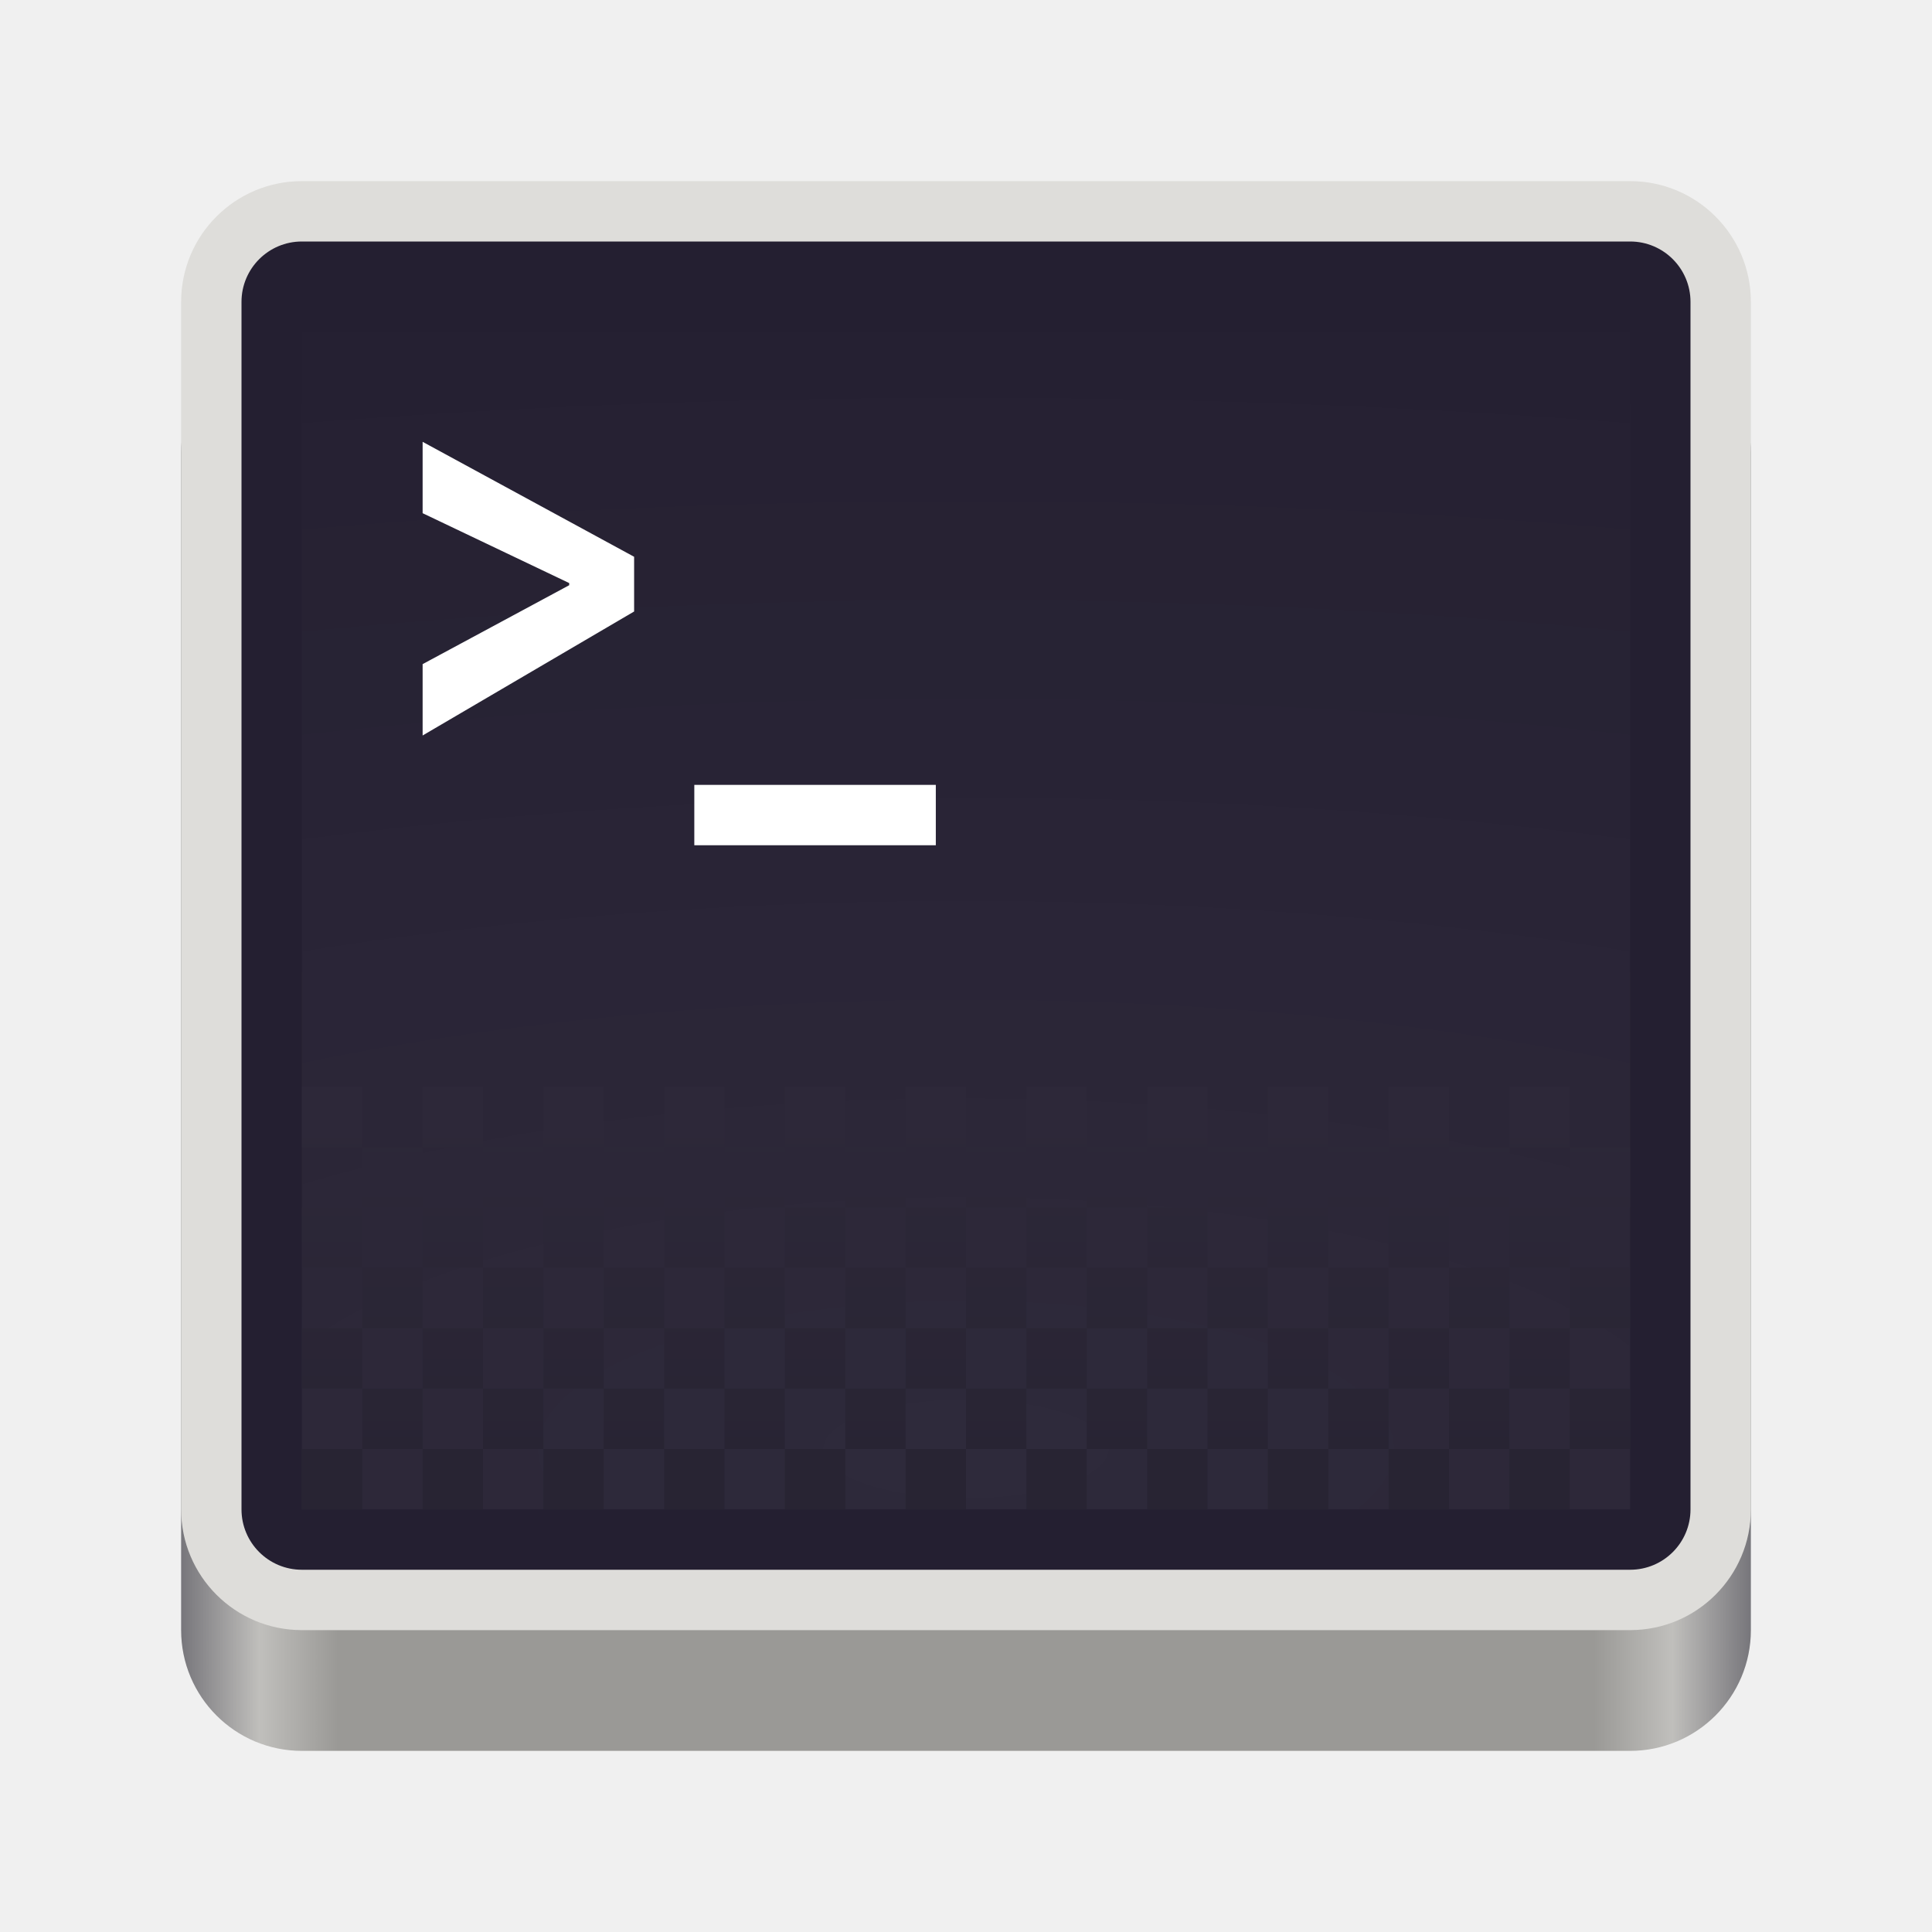
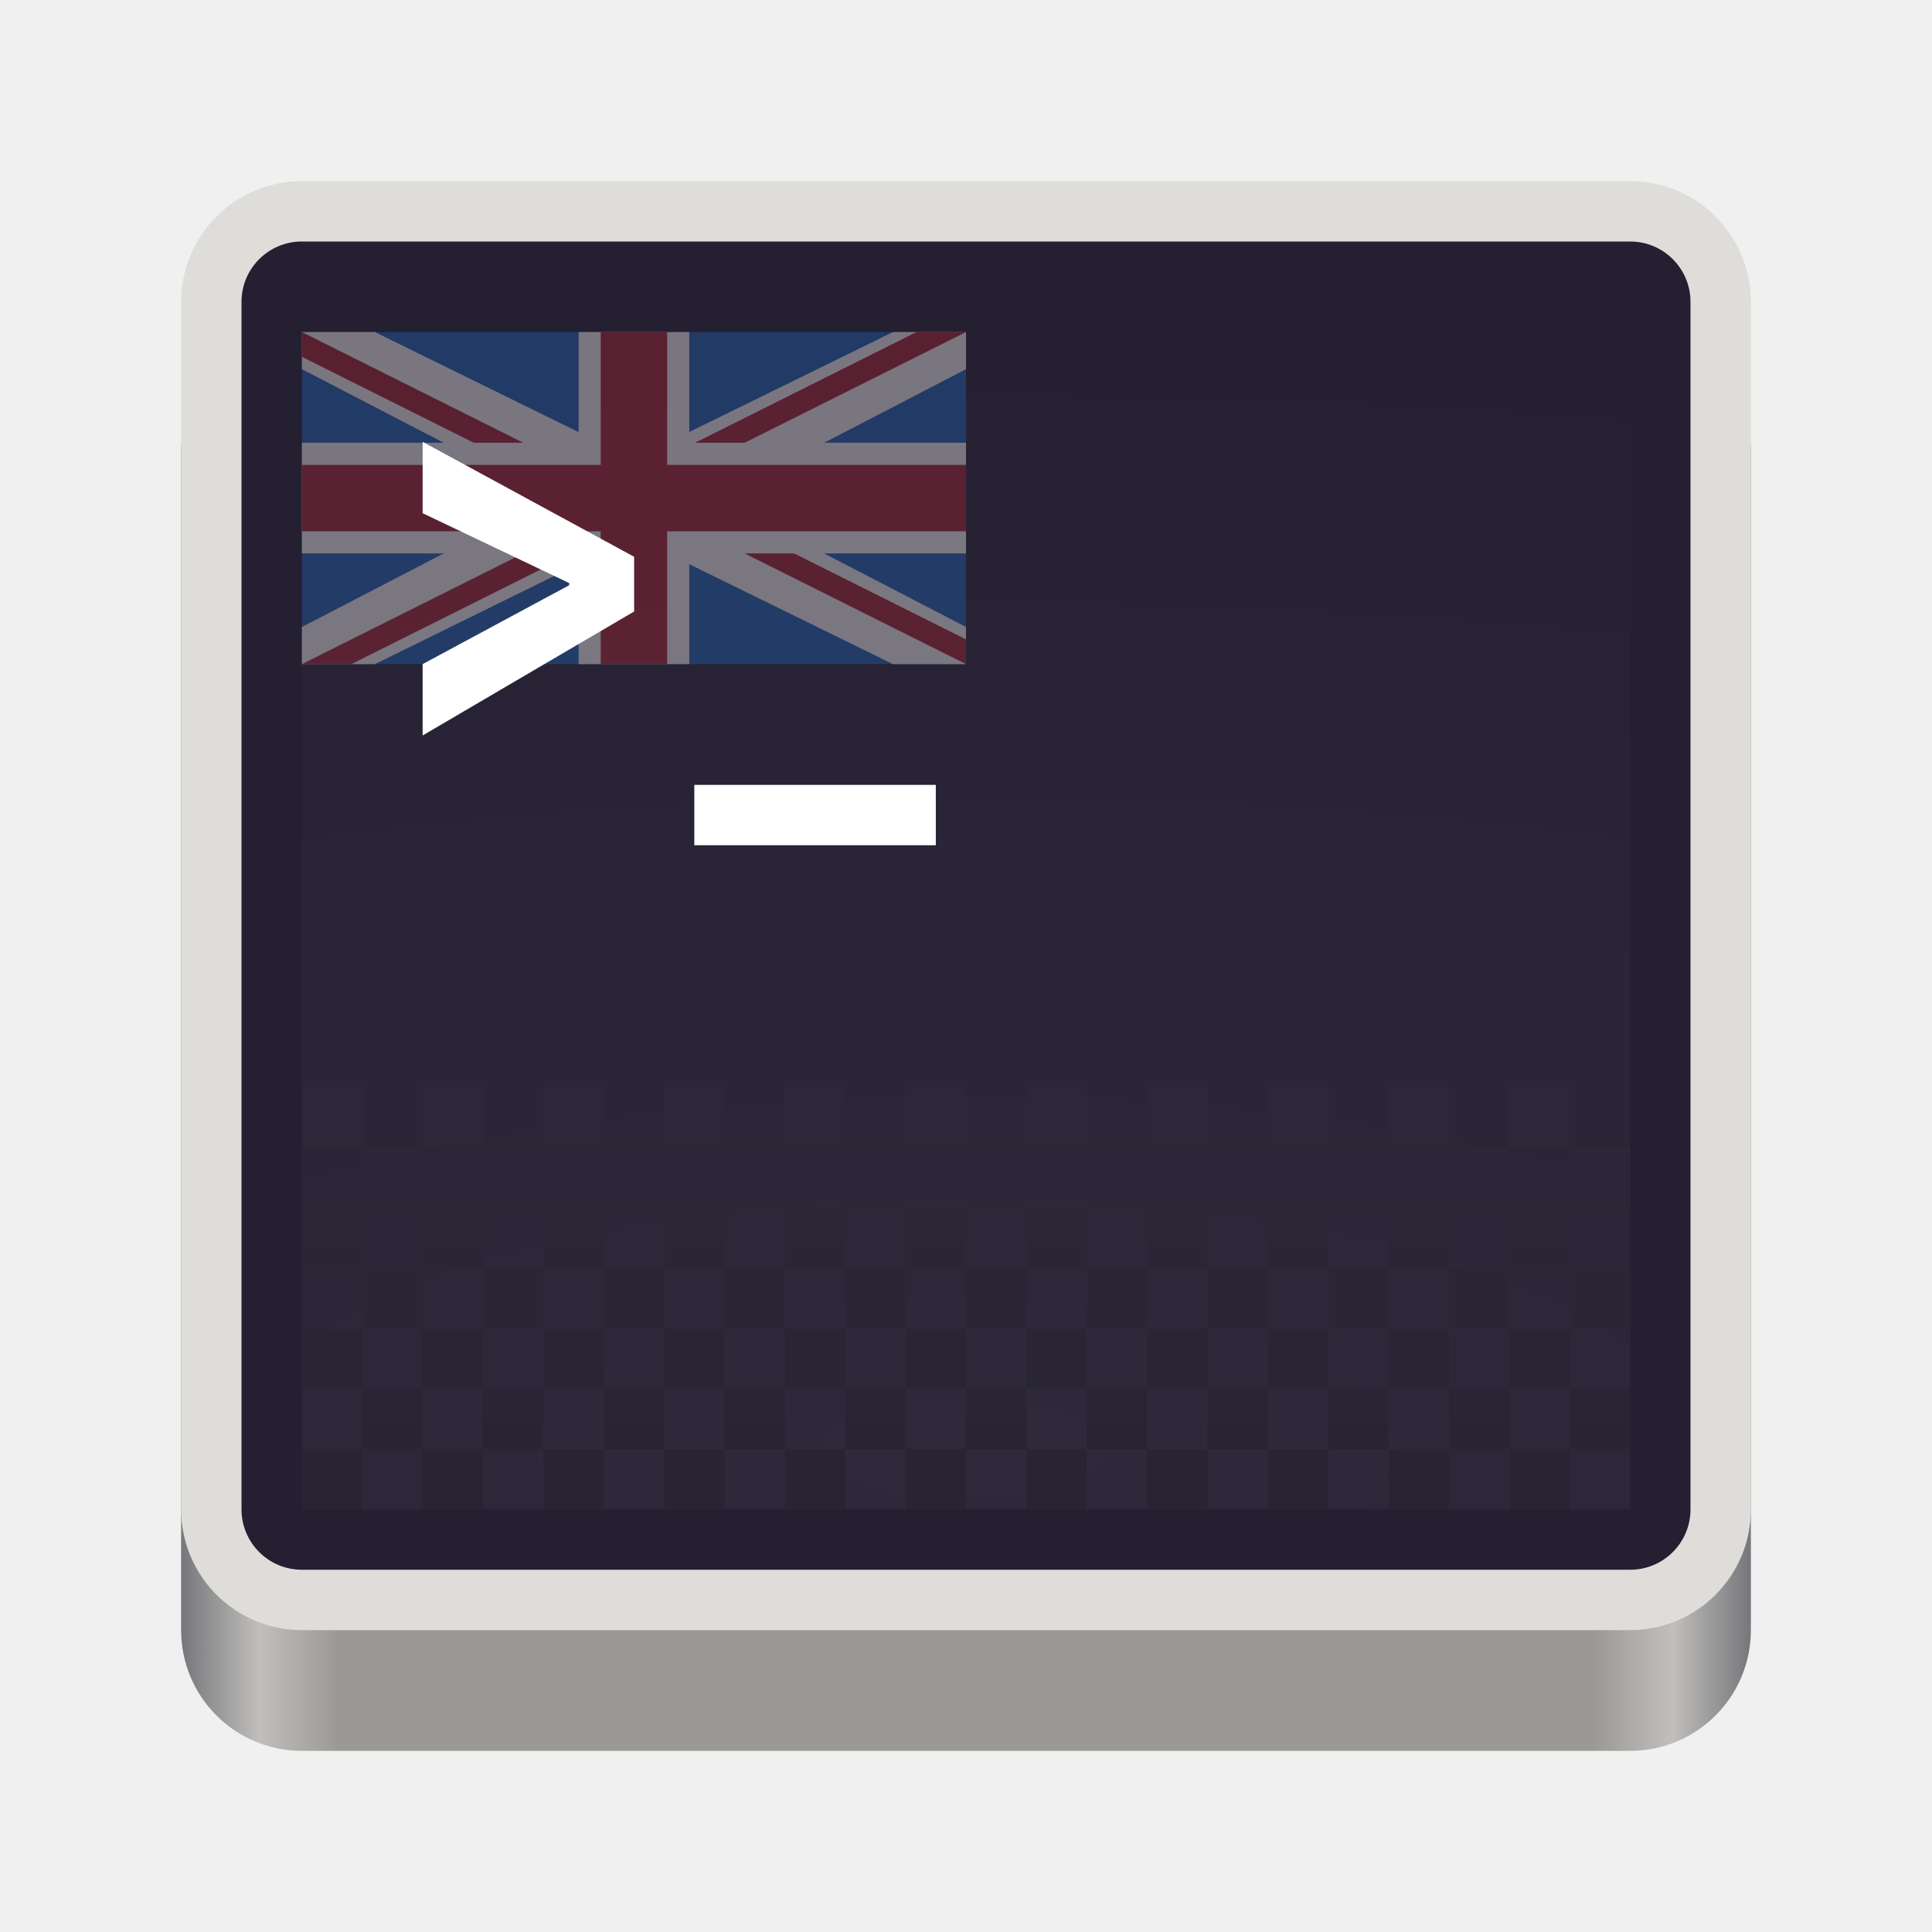
<svg xmlns="http://www.w3.org/2000/svg" xmlns:xlink="http://www.w3.org/1999/xlink" viewBox="0 0 128 128" style="display:inline;enable-background:new" version="1.0" id="svg11300" height="128" width="128">
  <defs id="defs3">
    <linearGradient id="linearGradient1948">
      <stop id="stop1944" offset="0" style="stop-color:#2d2839;stop-opacity:1;" />
      <stop id="stop1946" offset="1" style="stop-color:#282433;stop-opacity:1" />
    </linearGradient>
    <linearGradient id="linearGradient1020">
      <stop id="stop1016" offset="0" style="stop-color:#ffffff;stop-opacity:1;" />
      <stop id="stop1018" offset="1" style="stop-color:#ffffff;stop-opacity:0.094" />
    </linearGradient>
    <linearGradient id="linearGradient1001">
      <stop id="stop989" offset="0" style="stop-color:#77767b;stop-opacity:1" />
      <stop style="stop-color:#c0bfbc;stop-opacity:1" offset="0.05" id="stop991" />
      <stop id="stop993" offset="0.1" style="stop-color:#9a9996;stop-opacity:1" />
      <stop style="stop-color:#9a9996;stop-opacity:1" offset="0.9" id="stop995" />
      <stop id="stop997" offset="0.95" style="stop-color:#c0bfbc;stop-opacity:1" />
      <stop id="stop999" offset="1" style="stop-color:#77767b;stop-opacity:1" />
    </linearGradient>
    <linearGradient gradientUnits="userSpaceOnUse" y2="44" x2="464" y1="44" x1="48" id="linearGradient965" xlink:href="#linearGradient1001" />
    <radialGradient gradientUnits="userSpaceOnUse" gradientTransform="matrix(-4.727273,7.935912e-7,-3.0301491e-7,-1.636364,238.5455,49.76618)" r="44" fy="194.19" fx="64" cy="194.19" cx="64" id="radialGradient1030" xlink:href="#linearGradient1020" />
    <linearGradient gradientUnits="userSpaceOnUse" y2="269.137" x2="70.347" y1="245.395" x1="70.347" id="linearGradient1950" xlink:href="#linearGradient1948" />
+     <radialGradient gradientUnits="userSpaceOnUse" gradientTransform="matrix(-4.727273,7.935912e-7,-3.0301491e-7,-1.636364,123.5455,73.76617)" r="44" fy="194.19" fx="64" cy="194.19" cx="64" id="radialGradient1030-3" xlink:href="#linearGradient1020" />
+     <clipPath id="t">
+       <path d="m 30,15 h 30 v 15 z m 0,0 V 30 H 0 Z m 0,0 H 0 V 0 Z m 0,0 V 0 h 30 z" id="path2" />
+     </clipPath>
  </defs>
  <g transform="translate(0,-172)" style="display:inline" id="layer1">
    <g style="display:inline" id="layer9">
      <g transform="rotate(-30,420.6987,288.4192)" id="g1710" style="display:inline;enable-background:new" />
      <rect transform="matrix(0.25,0,0,0.25,0,225)" style="display:inline;opacity:1;fill:url(#linearGradient965);fill-opacity:1;stroke:none;stroke-width:1;stroke-linecap:butt;stroke-linejoin:miter;stroke-miterlimit:4;stroke-dasharray:none;stroke-dashoffset:0;stroke-opacity:1;marker:none;marker-start:none;marker-mid:none;marker-end:none;paint-order:normal;enable-background:new" id="rect953" width="416" height="376" x="48" y="-124" rx="32" ry="32" />
      <rect ry="32" rx="32" y="-164" x="48" height="384" width="416" id="rect950" style="display:inline;opacity:1;fill:#deddda;fill-opacity:1;stroke:none;stroke-width:1;stroke-linecap:butt;stroke-linejoin:miter;stroke-miterlimit:4;stroke-dasharray:none;stroke-dashoffset:0;stroke-opacity:1;marker:none;marker-start:none;marker-mid:none;marker-end:none;paint-order:normal;enable-background:new" transform="matrix(0.25,0,0,0.25,0,225)" />
      <rect transform="scale(1,-1)" ry="4" rx="4" y="-276" x="16" height="88" width="96" id="rect1004" style="display:inline;opacity:1;vector-effect:none;fill:#241f31;fill-opacity:1;stroke:none;stroke-width:0.011px;stroke-linecap:butt;stroke-linejoin:miter;stroke-miterlimit:4;stroke-dasharray:none;stroke-dashoffset:0;stroke-opacity:1;marker:none;marker-start:none;marker-mid:none;marker-end:none;paint-order:normal;enable-background:new" />
+       <g id="g884" transform="matrix(0.4399998,0,0,0.4399998,-39.39998,79.60005)" style="opacity:0.4">
+         <g transform="translate(-85.00001,-110)" id="g1024">
+           <path style="fill:#1a5fb4;fill-opacity:1;stroke-width:1.667" d="M 220,370 V 420 h 100 v -50 h -58.372 z" id="path5" />
+           <path transform="translate(85.00001,282)" id="path1029" d="m 135,88 v 5.588 L 157,105 h 20 v -1.772 L 146,88 Z m 89,0 -31,15.21 V 105 h 20 L 235,93.588 V 88 Z m -47,33 h -20 l -22,11.412 V 138 h 11 l 31,-15.245 z m 16,0 v 1.79 L 224,138 h 11 v -5.588 L 213,121 Z" style="opacity:1;fill:#f6f5f4;fill-opacity:1;stroke:none;stroke-width:1px;stroke-linecap:butt;stroke-linejoin:miter;stroke-opacity:1" />
+           <path transform="matrix(1.666667,0,0,1.666667,220,370)" style="stroke:#a51d2d;stroke-width:4;stroke-opacity:1" d="M 0,0 60,30 M 60,0 0,30" clip-path="url(#t)" id="path9" />
+           <path style="stroke:#f6f5f4;stroke-width:16.667;stroke-opacity:1" d="M 270,370 V 371.922 420 M 220,395 h 100" id="path11" />
+           <path style="stroke:#a51d2d;stroke-width:10;stroke-opacity:1" d="M 270,370 V 420 M 220,395 h 100" id="path13" />
+         </g>
+       </g>
      <rect transform="scale(-1)" style="display:inline;opacity:0.05;vector-effect:none;fill:url(#radialGradient1030);fill-opacity:1;stroke:none;stroke-width:0.011px;stroke-linecap:butt;stroke-linejoin:miter;stroke-miterlimit:4;stroke-dasharray:none;stroke-dashoffset:0;stroke-opacity:1;marker:none;marker-start:none;marker-mid:none;marker-end:none;paint-order:normal;enable-background:new" id="rect968" width="88" height="78" x="-108" y="-272" />
      <g id="g976" transform="translate(-2,-2)" style="fill:#ffffff">
        <path d="M 44.012,210.888 30,203.272 V 208 l 9.711,4.63 v 0.142 L 30,218 v 4.728 l 14.012,-8.215 z" style="font-style:normal;font-variant:normal;font-weight:bold;font-stretch:normal;font-size:medium;line-height:1.25;font-family:'Source Code Pro';-inkscape-font-specification:'Source Code Pro, Bold';font-variant-ligatures:normal;font-variant-caps:normal;font-variant-numeric:normal;font-feature-settings:normal;text-align:start;letter-spacing:0px;word-spacing:0px;writing-mode:lr-tb;text-anchor:start;fill:#ffffff;fill-opacity:1;stroke:none;stroke-width:0.25" id="path972" />
        <path d="m 48,226 2e-6,4 h 16 l -2e-6,-4 z" style="font-style:normal;font-variant:normal;font-weight:bold;font-stretch:normal;font-size:medium;line-height:1.25;font-family:'Source Code Pro';-inkscape-font-specification:'Source Code Pro, Bold';font-variant-ligatures:normal;font-variant-caps:normal;font-variant-numeric:normal;font-feature-settings:normal;text-align:start;letter-spacing:0px;word-spacing:0px;writing-mode:lr-tb;text-anchor:start;fill:#ffffff;fill-opacity:1;stroke:none;stroke-width:0.25" id="path974" />
      </g>
      <path d="m 100,244 h 4 v 4 h -4 z m -8,0 h 4 v 4 h -4 z m -8,0 h 4 v 4 h -4 z m -8,0 h 4 v 4 h -4 z m -8,0 h 4 v 4 h -4 z m -8,0 h 4 v 4 h -4 z m -8,0 h 4 v 4 h -4 z m -8,0 h 4 v 4 h -4 z m -8,0 h 4 v 4 h -4 z m -8,0 h 4 v 4 h -4 z m -8,0 h 4 v 4 h -4 z m 84,4 h 4 v 4 h -4 z m -8,0 h 4 v 4 h -4 z m -8,0 h 4 v 4 h -4 z m -8,0 h 4 v 4 h -4 z m -8,0 h 4 v 4 h -4 z m -8,0 h 4 v 4 h -4 z m -8,0 h 4 v 4 h -4 z m -8,0 h 4 v 4 h -4 z m -8,0 h 4 v 4 h -4 z m -8,0 h 4 v 4 h -4 z m -8,0 h 4 v 4 h -4 z m 76,4 h 4 v 4 h -4 z m -8,0 h 4 v 4 h -4 z m -8,0 h 4 v 4 h -4 z m -8,0 h 4 v 4 h -4 z m -8,0 h 4 v 4 h -4 z m -8,0 h 4 v 4 h -4 z m -8,0 h 4 v 4 h -4 z m -8,0 h 4 v 4 h -4 z m -8,0 h 4 v 4 h -4 z m -8,0 h 4 v 4 h -4 z m -8,0 h 4 v 4 h -4 z m 84,4 h 4 v 4 h -4 z m -8,0 h 4 v 4 h -4 z m -8,0 h 4 v 4 h -4 z m -8,0 h 4 v 4 h -4 z m -8,0 h 4 v 4 h -4 z m -8,0 h 4 v 4 h -4 z m -8,0 h 4 v 4 h -4 z m -8,0 h 4 v 4 h -4 z m -8,0 h 4 v 4 h -4 z m -8,0 h 4 v 4 h -4 z m -8,0 h 4 v 4 h -4 z m 76,4 h 4 v 4 h -4 z m -8,0 h 4 v 4 h -4 z m -8,0 h 4 v 4 h -4 z m -8,0 h 4 v 4 h -4 z m -8,0 h 4 v 4 h -4 z m -8,0 h 4 v 4 h -4 z m -8,0 h 4 v 4 h -4 z m -8,0 h 4 v 4 h -4 z m -8,0 h 4 v 4 h -4 z m -8,0 h 4 v 4 h -4 z m -8,0 h 4 v 4 h -4 z m 84,4 h 4 v 4 h -4 z m -8,0 h 4 v 4 h -4 z m -8,0 h 4 v 4 h -4 z m -8,0 h 4 v 4 h -4 z m -8,0 h 4 v 4 h -4 z m -8,0 h 4 v 4 h -4 z m -8,0 h 4 v 4 h -4 z m -8,0 h 4 v 4 h -4 z m -8,0 h 4 v 4 h -4 z m -8,0 h 4 v 4 h -4 z m -8,0 h 4 v 4 h -4 z m 76,4 h 4 v 4 h -4 z m -8,0 h 4 v 4 h -4 z m -8,0 h 4 v 4 h -4 z m -8,0 h 4 v 4 h -4 z m -8,0 h 4 v 4 h -4 z m -8,0 h 4 v 4 h -4 z m -8,0 h 4 v 4 h -4 z m -8,0 h 4 v 4 h -4 z m -8,0 h 4 v 4 h -4 z m -8,0 h 4 v 4 h -4 z m -8,0 h 4 v 4 h -4 z" style="opacity:1;vector-effect:none;fill:url(#linearGradient1950);fill-opacity:1;stroke:none;stroke-width:8;stroke-linecap:round;stroke-linejoin:round;stroke-miterlimit:4;stroke-dasharray:none;stroke-dashoffset:0;stroke-opacity:1;marker:none;marker-start:none;marker-mid:none;marker-end:none;paint-order:normal" id="rect1059" />
    </g>
  </g>
</svg>
